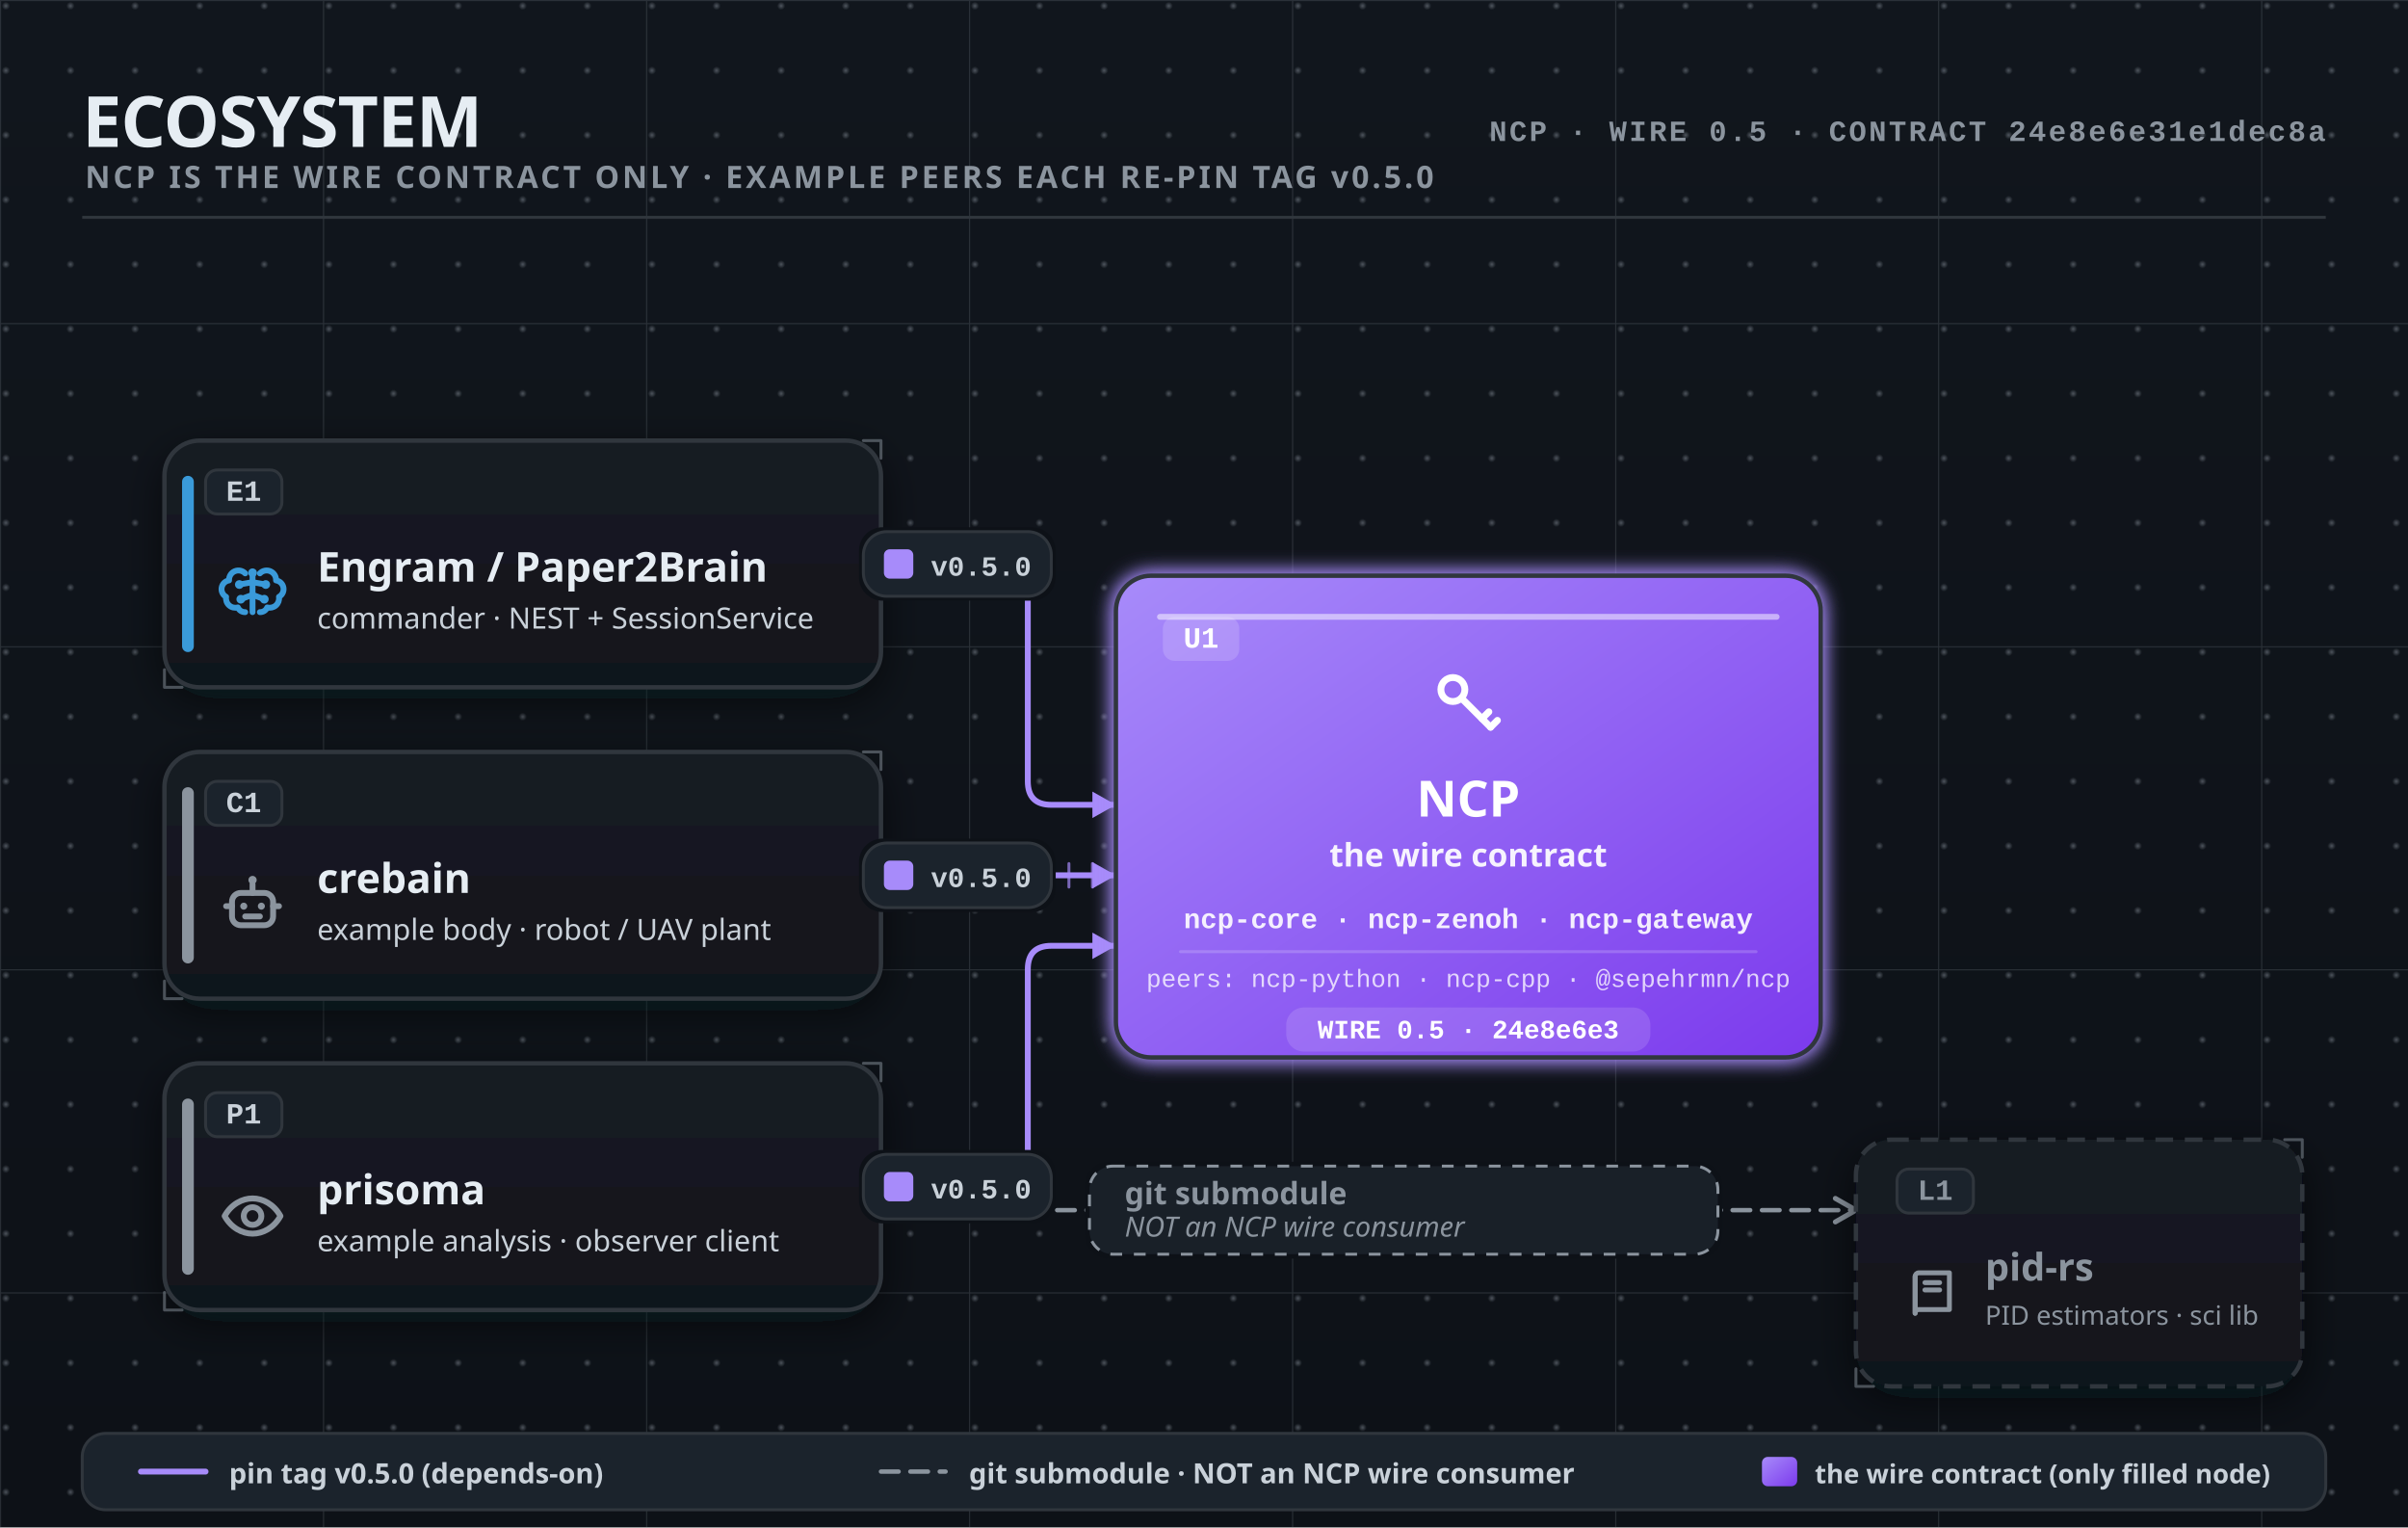
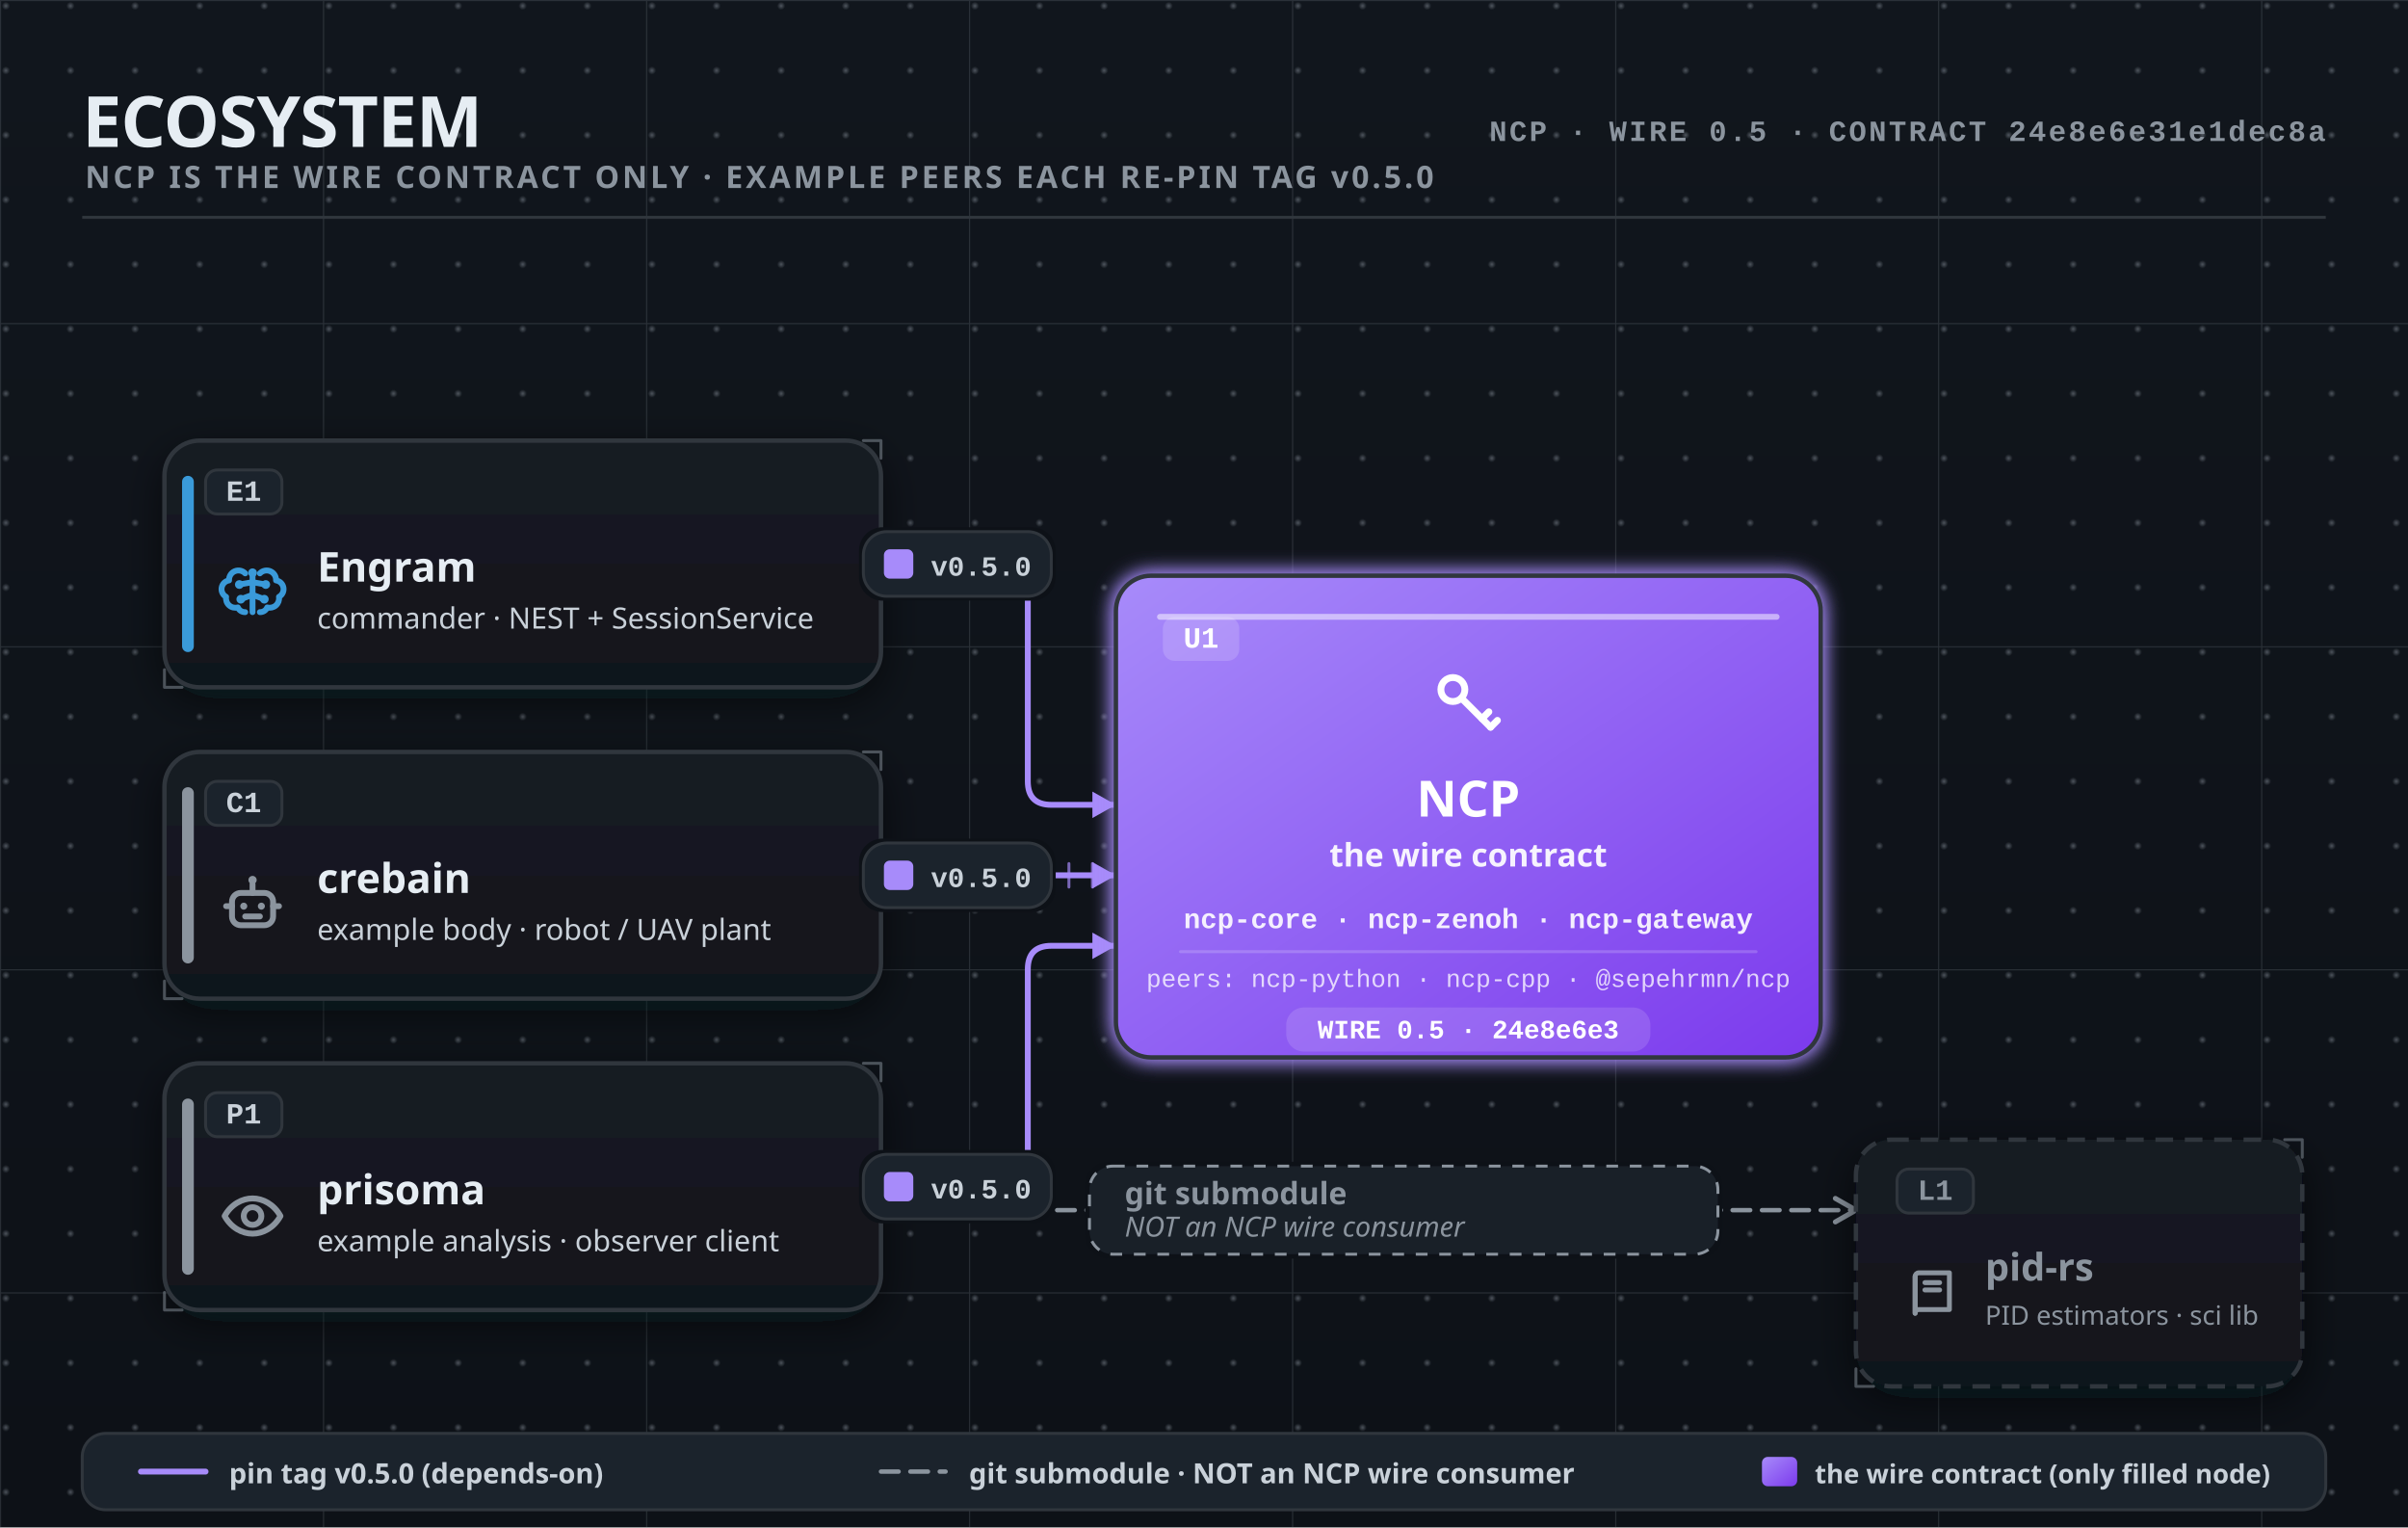
<svg xmlns="http://www.w3.org/2000/svg" width="820" height="520" viewBox="0 0 820 520" font-family="-apple-system, BlinkMacSystemFont, 'Segoe UI', 'Noto Sans', Helvetica, Arial, sans-serif" role="img">
  <defs>
    <linearGradient id="pageBg" x1="0" y1="0" x2="0" y2="1">
      <stop offset="0" stop-color="#11161d" />
      <stop offset="1" stop-color="#0d1117" />
    </linearGradient>
    <linearGradient id="surface" x1="0" y1="0" x2="0" y2="1">
      <stop offset="0" stop-color="#161b22" />
      <stop offset="1" stop-color="#11161d" />
    </linearGradient>
    <linearGradient id="busAction" x1="0" y1="0" x2="1" y2="0">
      <stop offset="0" stop-color="#e8783c" stop-opacity="0.85" />
      <stop offset="0.5" stop-color="#ff8a4c" stop-opacity="1" />
      <stop offset="1" stop-color="#e8783c" stop-opacity="0.85" />
    </linearGradient>
    <linearGradient id="contractHero" x1="0" y1="0" x2="1" y2="1">
      <stop offset="0" stop-color="#a78bfa" />
      <stop offset="1" stop-color="#7c3aed" />
    </linearGradient>
    <radialGradient id="gridDot" cx="0.5" cy="0.5" r="0.5">
      <stop offset="0" stop-color="#8b949e" stop-opacity="0.5" />
      <stop offset="1" stop-color="#8b949e" stop-opacity="0" />
    </radialGradient>
    <pattern id="grid" width="22" height="22" patternUnits="userSpaceOnUse">
      <circle cx="2" cy="2" r="1.4" fill="url(#gridDot)" />
    </pattern>
    <pattern id="gridMajor" width="110" height="110" patternUnits="userSpaceOnUse">
      <path d="M110 0H0V110" fill="none" stroke="#8b949e" stroke-width="0.75" stroke-opacity="0.22" />
    </pattern>
    <filter id="soft" x="-40%" y="-40%" width="180%" height="180%" color-interpolation-filters="sRGB">
      <feDropShadow dx="0" dy="4" stdDeviation="7" flood-color="#05070b" flood-opacity="0.6" />
    </filter>
    <filter id="halo" x="-60%" y="-60%" width="220%" height="220%" color-interpolation-filters="sRGB">
      <feGaussianBlur stdDeviation="3" />
    </filter>
    <filter id="glow" x="-90%" y="-90%" width="280%" height="280%" color-interpolation-filters="sRGB">
      <feGaussianBlur in="SourceGraphic" stdDeviation="3.4" result="b" />
      <feFlood flood-color="#ff8a4c" flood-opacity="0.9" />
      <feComposite in2="b" operator="in" result="g" />
      <feMerge>
        <feMergeNode in="g" />
        <feMergeNode in="g" />
        <feMergeNode in="SourceGraphic" />
      </feMerge>
    </filter>
    <marker id="arrowAction" markerUnits="userSpaceOnUse" markerWidth="12" markerHeight="12" refX="9" refY="5.5" orient="auto">
      <path d="M1,1 L9,5.5 L1,10 Z" fill="#e8783c" />
    </marker>
    <marker id="arrowControl" markerUnits="userSpaceOnUse" markerWidth="12" markerHeight="12" refX="9" refY="5.5" orient="auto">
      <path d="M1,1 L9,5.5 L1,10 Z" fill="#3a9ad9" />
    </marker>
    <marker id="replyControl" markerUnits="userSpaceOnUse" markerWidth="12" markerHeight="12" refX="9" refY="5.5" orient="auto">
      <path d="M2,1.5 L9,5.5 L2,9.5" fill="none" stroke="#3a9ad9" stroke-width="1.7" stroke-linecap="round" stroke-linejoin="round" />
    </marker>
    <marker id="arrowPercep" markerUnits="userSpaceOnUse" markerWidth="12" markerHeight="12" refX="9" refY="5.5" orient="auto">
      <path d="M1,1 L9,5.5 L1,10 Z" fill="#56b4e9" />
    </marker>
    <marker id="tapObserve" markerUnits="userSpaceOnUse" markerWidth="10" markerHeight="10" refX="5" refY="5" orient="auto">
      <circle cx="5" cy="5" r="3.2" fill="none" stroke="#8b949e" stroke-width="1.5" />
    </marker>
    <marker id="arrowContract" markerUnits="userSpaceOnUse" markerWidth="12" markerHeight="12" refX="9" refY="5.5" orient="auto">
      <path d="M1,1 L9,5.5 L1,10 Z" fill="#a78bfa" />
    </marker>
    <marker id="submoduleArrow" markerUnits="userSpaceOnUse" markerWidth="12" markerHeight="12" refX="9" refY="5.5" orient="auto">
      <path d="M2,1.5 L9,5.5 L2,9.5" fill="none" stroke="#8b949e" stroke-width="1.7" stroke-linecap="round" stroke-linejoin="round" />
    </marker>
    <marker id="arrowActive" markerUnits="userSpaceOnUse" markerWidth="12" markerHeight="12" refX="9" refY="5.5" orient="auto">
      <path d="M1,1 L9,5.5 L1,10 Z" fill="#33c295" />
    </marker>
    <marker id="arrowEstop" markerUnits="userSpaceOnUse" markerWidth="12" markerHeight="12" refX="9" refY="5.5" orient="auto">
      <path d="M1,1 L9,5.5 L1,10 Z" fill="#e8783c" stroke="#ffd9c2" stroke-width="0.6" />
    </marker>
    <marker id="arrowHold" markerUnits="userSpaceOnUse" markerWidth="12" markerHeight="12" refX="9" refY="5.5" orient="auto">
      <path d="M1,1 L9,5.5 L1,10 Z" fill="#f0b429" />
    </marker>
    <marker id="arrowMut" markerUnits="userSpaceOnUse" markerWidth="12" markerHeight="12" refX="9" refY="5.5" orient="auto">
      <path d="M1,1 L9,5.5 L1,10 Z" fill="#8b949e" />
    </marker>
    <marker id="arrowConfig" markerUnits="userSpaceOnUse" markerWidth="12" markerHeight="12" refX="9" refY="5.5" orient="auto">
      <path d="M1,1 L9,5.5 L1,10 Z" fill="#e08cbf" />
    </marker>
    <filter id="glowContract" x="-90%" y="-90%" width="280%" height="280%" color-interpolation-filters="sRGB">
      <feGaussianBlur in="SourceGraphic" stdDeviation="3.4" result="b" />
      <feFlood flood-color="#a78bfa" flood-opacity="0.9" />
      <feComposite in2="b" operator="in" result="g" />
      <feMerge>
        <feMergeNode in="g" />
        <feMergeNode in="g" />
        <feMergeNode in="SourceGraphic" />
      </feMerge>
    </filter>
    <filter id="glowActive" x="-90%" y="-90%" width="280%" height="280%" color-interpolation-filters="sRGB">
      <feGaussianBlur in="SourceGraphic" stdDeviation="3.4" result="b" />
      <feFlood flood-color="#33c295" flood-opacity="0.9" />
      <feComposite in2="b" operator="in" result="g" />
      <feMerge>
        <feMergeNode in="g" />
        <feMergeNode in="g" />
        <feMergeNode in="SourceGraphic" />
      </feMerge>
    </filter>
  </defs>
  <rect x="0" y="0" width="820" height="520" rx="0" fill="url(#pageBg)" />
  <rect x="0" y="0" width="820" height="520" rx="0" fill="url(#gridMajor)" />
  <rect x="0" y="0" width="820" height="520" rx="0" fill="url(#grid)" />
  <text x="28" y="50" font-family="-apple-system, BlinkMacSystemFont, 'Segoe UI', 'Noto Sans', Helvetica, Arial, sans-serif" font-size="24" font-weight="800" font-style="normal" fill="#e6edf3" text-anchor="start" letter-spacing="-0.3" text-rendering="geometricPrecision">ECOSYSTEM</text>
  <text x="29" y="64" font-family="-apple-system, BlinkMacSystemFont, 'Segoe UI', 'Noto Sans', Helvetica, Arial, sans-serif" font-size="10.5" font-weight="600" font-style="normal" fill="#8b949e" text-anchor="start" letter-spacing="1.0" text-rendering="geometricPrecision">NCP IS THE WIRE CONTRACT ONLY  ·  EXAMPLE PEERS EACH RE-PIN TAG v0.5.0</text>
  <line x1="28" y1="74" x2="792" y2="74" stroke="#30363d" stroke-width="1" stroke-linecap="butt" />
  <text x="792" y="48" font-family="ui-monospace, SFMono-Regular, 'SF Mono', Menlo, Consolas, 'Liberation Mono', monospace" font-size="10" font-weight="600" font-style="normal" fill="#8b949e" text-anchor="end" letter-spacing="0.8" text-rendering="geometricPrecision">NCP · WIRE 0.5 · CONTRACT 24e8e6e31e1dec8a</text>
  <path d="M300,192 L342,192 Q350,192 350,200 L350,266 Q350,274 358,274 L380,274" fill="none" stroke="#a78bfa" stroke-width="2" stroke-linecap="round" stroke-linejoin="round" marker-end="url(#arrowContract)" />
  <path d="M300,298 L380,298" fill="none" stroke="#a78bfa" stroke-width="2" stroke-linecap="round" stroke-linejoin="round" marker-end="url(#arrowContract)" />
  <path d="M300,404 L342,404 Q350,404 350,396 L350,330 Q350,322 358,322 L380,322" fill="none" stroke="#a78bfa" stroke-width="2" stroke-linecap="round" stroke-linejoin="round" marker-end="url(#arrowContract)" />
  <line x1="364" y1="294" x2="364" y2="302" stroke="#a78bfa" stroke-width="1" stroke-linecap="round" stroke-opacity="0.7" />
  <line x1="372" y1="294" x2="372" y2="302" stroke="#a78bfa" stroke-width="1" stroke-linecap="round" stroke-opacity="0.7" />
  <path d="M300,412 L632,412" fill="none" stroke="#8b949e" stroke-width="1.5" stroke-linecap="round" stroke-linejoin="round" stroke-dasharray="6 4" marker-end="url(#submoduleArrow)" />
  <rect x="56" y="150" width="244" height="84" rx="12" fill="url(#surface)" filter="url(#soft)" />
  <rect x="56" y="150" width="244" height="84" rx="12" fill="none" stroke="#30363d" stroke-width="1.5" />
  <rect x="62" y="162" width="4" height="60" rx="2" fill="#3a9ad9" />
  <path d="M294,150 L300,150 L300,156" fill="none" stroke="#8b949e" stroke-width="1" stroke-linecap="round" stroke-linejoin="round" stroke-opacity="0.5" />
  <path d="M56,228 L56,234 L62,234" fill="none" stroke="#8b949e" stroke-width="1" stroke-linecap="round" stroke-linejoin="round" stroke-opacity="0.5" />
  <rect x="70" y="160" width="26" height="15" rx="4" fill="#1b232c" stroke="#30363d" stroke-width="1" />
  <text x="83" y="170.5" font-family="ui-monospace, SFMono-Regular, 'SF Mono', Menlo, Consolas, 'Liberation Mono', monospace" font-size="10" font-weight="700" font-style="normal" fill="#c9d1d9" text-anchor="middle" text-rendering="geometricPrecision">E1</text>
  <g transform="translate(74,190) scale(1)" fill="none" stroke="#3a9ad9" stroke-width="2" stroke-linecap="round" stroke-linejoin="round">
    <path d="M9.5 5.2A3.2 3.2 0 0 0 4 7.6a3 3 0 0 0-1 5.6a3.2 3.2 0 0 0 4 3.6a2.6 2.6 0 0 0 2.5 1.6" />
    <path d="M14.5 5.2A3.2 3.2 0 0 1 20 7.6a3 3 0 0 1 1 5.6a3.2 3.2 0 0 1-4 3.6a2.6 2.6 0 0 1-2.5 1.6" />
    <path d="M12 5v13.4" />
    <circle cx="12" cy="5" r="0.5" fill="#3a9ad9" stroke="#3a9ad9" />
    <circle cx="7.5" cy="9" r="0.5" fill="#3a9ad9" stroke="#3a9ad9" />
    <circle cx="16.5" cy="9" r="0.5" fill="#3a9ad9" stroke="#3a9ad9" />
    <circle cx="8" cy="14" r="0.5" fill="#3a9ad9" stroke="#3a9ad9" />
    <circle cx="16" cy="14" r="0.5" fill="#3a9ad9" stroke="#3a9ad9" />
    <path d="M12 8.2 7.5 9M12 8.2 16.5 9M12 12.5 8 14M12 12.5 16 14" />
  </g>
-   <text x="108" y="198" font-family="-apple-system, BlinkMacSystemFont, 'Segoe UI', 'Noto Sans', Helvetica, Arial, sans-serif" font-size="14" font-weight="700" font-style="normal" fill="#e6edf3" text-anchor="start" text-rendering="geometricPrecision">Engram / Paper2Brain</text>
+   <text x="108" y="198" font-family="-apple-system, BlinkMacSystemFont, 'Segoe UI', 'Noto Sans', Helvetica, Arial, sans-serif" font-size="14" font-weight="700" font-style="normal" fill="#e6edf3" text-anchor="start" text-rendering="geometricPrecision">Engram</text>
  <text x="108" y="214" font-family="-apple-system, BlinkMacSystemFont, 'Segoe UI', 'Noto Sans', Helvetica, Arial, sans-serif" font-size="10" font-weight="500" font-style="normal" fill="#c9d1d9" text-anchor="start" text-rendering="geometricPrecision">commander · NEST + SessionService</text>
  <rect x="56" y="256" width="244" height="84" rx="12" fill="url(#surface)" filter="url(#soft)" />
  <rect x="56" y="256" width="244" height="84" rx="12" fill="none" stroke="#30363d" stroke-width="1.5" />
  <rect x="62" y="268" width="4" height="60" rx="2" fill="#8b949e" />
  <path d="M294,256 L300,256 L300,262" fill="none" stroke="#8b949e" stroke-width="1" stroke-linecap="round" stroke-linejoin="round" stroke-opacity="0.5" />
  <path d="M56,334 L56,340 L62,340" fill="none" stroke="#8b949e" stroke-width="1" stroke-linecap="round" stroke-linejoin="round" stroke-opacity="0.5" />
  <rect x="70" y="266" width="26" height="15" rx="4" fill="#1b232c" stroke="#30363d" stroke-width="1" />
  <text x="83" y="276.5" font-family="ui-monospace, SFMono-Regular, 'SF Mono', Menlo, Consolas, 'Liberation Mono', monospace" font-size="10" font-weight="700" font-style="normal" fill="#c9d1d9" text-anchor="middle" text-rendering="geometricPrecision">C1</text>
  <g transform="translate(74,296) scale(1)" fill="none" stroke="#8b949e" stroke-width="2" stroke-linecap="round" stroke-linejoin="round">
    <rect x="5" y="8" width="14" height="11" rx="3" />
    <path d="M12 8V5" />
    <circle cx="12" cy="3.6" r="1.4" fill="#8b949e" stroke="none" />
    <circle cx="9" cy="12.5" r="1.2" fill="#8b949e" stroke="none" />
    <circle cx="15" cy="12.5" r="1.2" fill="#8b949e" stroke="none" />
    <path d="M9.5 16h5" />
    <path d="M5 12.5H3M19 12.5h2" />
  </g>
  <text x="108" y="304" font-family="-apple-system, BlinkMacSystemFont, 'Segoe UI', 'Noto Sans', Helvetica, Arial, sans-serif" font-size="14" font-weight="700" font-style="normal" fill="#e6edf3" text-anchor="start" text-rendering="geometricPrecision">crebain</text>
  <text x="108" y="320" font-family="-apple-system, BlinkMacSystemFont, 'Segoe UI', 'Noto Sans', Helvetica, Arial, sans-serif" font-size="10" font-weight="500" font-style="normal" fill="#c9d1d9" text-anchor="start" text-rendering="geometricPrecision">example body · robot / UAV plant</text>
  <rect x="56" y="362" width="244" height="84" rx="12" fill="url(#surface)" filter="url(#soft)" />
  <rect x="56" y="362" width="244" height="84" rx="12" fill="none" stroke="#30363d" stroke-width="1.5" />
  <rect x="62" y="374" width="4" height="60" rx="2" fill="#8b949e" />
  <path d="M294,362 L300,362 L300,368" fill="none" stroke="#8b949e" stroke-width="1" stroke-linecap="round" stroke-linejoin="round" stroke-opacity="0.5" />
  <path d="M56,440 L56,446 L62,446" fill="none" stroke="#8b949e" stroke-width="1" stroke-linecap="round" stroke-linejoin="round" stroke-opacity="0.5" />
  <rect x="70" y="372" width="26" height="15" rx="4" fill="#1b232c" stroke="#30363d" stroke-width="1" />
  <text x="83" y="382.5" font-family="ui-monospace, SFMono-Regular, 'SF Mono', Menlo, Consolas, 'Liberation Mono', monospace" font-size="10" font-weight="700" font-style="normal" fill="#c9d1d9" text-anchor="middle" text-rendering="geometricPrecision">P1</text>
  <g transform="translate(74,402) scale(1)" fill="none" stroke="#8b949e" stroke-width="2" stroke-linecap="round" stroke-linejoin="round">
    <path d="M2.5 12c2.2-4 6-6 9.5-6s7.3 2 9.5 6c-2.2 4-6 6-9.5 6s-7.3-2-9.5-6Z" />
    <circle cx="12" cy="12" r="3" />
  </g>
  <text x="108" y="410" font-family="-apple-system, BlinkMacSystemFont, 'Segoe UI', 'Noto Sans', Helvetica, Arial, sans-serif" font-size="14" font-weight="700" font-style="normal" fill="#e6edf3" text-anchor="start" text-rendering="geometricPrecision">prisoma</text>
  <text x="108" y="426" font-family="-apple-system, BlinkMacSystemFont, 'Segoe UI', 'Noto Sans', Helvetica, Arial, sans-serif" font-size="10" font-weight="500" font-style="normal" fill="#c9d1d9" text-anchor="start" text-rendering="geometricPrecision">example analysis · observer client</text>
  <rect x="380" y="196" width="240" height="164" rx="12" fill="url(#contractHero)" stroke="#30363d" stroke-width="1.5" filter="url(#glowContract)" />
  <rect x="394" y="209" width="212" height="2" rx="1" fill="#ffffff" fill-opacity="0.5" />
  <rect x="396" y="210" width="26" height="15" rx="4" fill="#ffffff" fill-opacity="0.16" />
  <text x="409" y="220.5" font-family="ui-monospace, SFMono-Regular, 'SF Mono', Menlo, Consolas, 'Liberation Mono', monospace" font-size="10" font-weight="700" font-style="normal" fill="#ffffff" text-anchor="middle" text-rendering="geometricPrecision">U1</text>
  <g transform="translate(486.0,226) scale(1.1667)" fill="none" stroke="#ffffff" stroke-width="2" stroke-linecap="round" stroke-linejoin="round">
    <circle cx="7.5" cy="7.5" r="3.5" />
    <path d="M10 10l8.5 8.5" />
    <path d="M16 16l2-2M18.5 18.5l2-2" />
  </g>
  <text x="500.0" y="278" font-family="-apple-system, BlinkMacSystemFont, 'Segoe UI', 'Noto Sans', Helvetica, Arial, sans-serif" font-size="17" font-weight="800" font-style="normal" fill="#ffffff" text-anchor="middle" text-rendering="geometricPrecision">NCP</text>
  <text x="500.0" y="295" font-family="-apple-system, BlinkMacSystemFont, 'Segoe UI', 'Noto Sans', Helvetica, Arial, sans-serif" font-size="11" font-weight="600" font-style="normal" fill="#ffffff" fill-opacity="0.92" text-anchor="middle" text-rendering="geometricPrecision">the wire contract</text>
  <text x="500.0" y="316" font-family="ui-monospace, SFMono-Regular, 'SF Mono', Menlo, Consolas, 'Liberation Mono', monospace" font-size="9.5" font-weight="600" font-style="normal" fill="#ffffff" fill-opacity="0.9" text-anchor="middle" text-rendering="geometricPrecision">ncp-core · ncp-zenoh · ncp-gateway</text>
  <line x1="402" y1="324" x2="598" y2="324" stroke="#ffffff" stroke-width="1" stroke-linecap="round" stroke-opacity="0.18" />
  <text x="500.0" y="336" font-family="ui-monospace, SFMono-Regular, 'SF Mono', Menlo, Consolas, 'Liberation Mono', monospace" font-size="8.5" font-weight="500" font-style="normal" fill="#ffffff" fill-opacity="0.76" text-anchor="middle" text-rendering="geometricPrecision">peers: ncp-python · ncp-cpp · @sepehrmn/ncp</text>
  <rect x="438.0" y="343" width="124" height="15" rx="6" fill="#ffffff" fill-opacity="0.13" />
  <text x="500.0" y="353.5" font-family="ui-monospace, SFMono-Regular, 'SF Mono', Menlo, Consolas, 'Liberation Mono', monospace" font-size="9" font-weight="700" font-style="normal" fill="#ffffff" text-anchor="middle" text-rendering="geometricPrecision">WIRE 0.5 · 24e8e6e3</text>
  <rect x="632" y="388" width="152" height="84" rx="12" fill="url(#surface)" filter="url(#soft)" />
  <rect x="632" y="388" width="152" height="84" rx="12" fill="none" stroke="#30363d" stroke-width="1.5" stroke-dasharray="6 4" />
  <path d="M778,388 L784,388 L784,394" fill="none" stroke="#8b949e" stroke-width="1" stroke-linecap="round" stroke-linejoin="round" stroke-opacity="0.5" />
  <path d="M632,466 L632,472 L638,472" fill="none" stroke="#8b949e" stroke-width="1" stroke-linecap="round" stroke-linejoin="round" stroke-opacity="0.5" />
  <rect x="646" y="398" width="26" height="15" rx="4" fill="#1b232c" stroke="#30363d" stroke-width="1" />
  <text x="659" y="408.5" font-family="ui-monospace, SFMono-Regular, 'SF Mono', Menlo, Consolas, 'Liberation Mono', monospace" font-size="10" font-weight="700" font-style="normal" fill="#8b949e" text-anchor="middle" text-rendering="geometricPrecision">L1</text>
  <g transform="translate(648,430) scale(0.8333)" fill="none" stroke="#8b949e" stroke-width="2" stroke-linecap="round" stroke-linejoin="round">
    <path d="M5 5.5A1.5 1.5 0 0 1 6.5 4H19v15H6.5A1.5 1.5 0 0 0 5 20.5Z" />
    <path d="M5 5.5v15" />
    <path d="M9 8h6M9 11h6" />
  </g>
  <text x="676" y="436" font-family="-apple-system, BlinkMacSystemFont, 'Segoe UI', 'Noto Sans', Helvetica, Arial, sans-serif" font-size="13" font-weight="700" font-style="normal" fill="#8b949e" text-anchor="start" text-rendering="geometricPrecision">pid-rs</text>
  <text x="676" y="451" font-family="-apple-system, BlinkMacSystemFont, 'Segoe UI', 'Noto Sans', Helvetica, Arial, sans-serif" font-size="9" font-weight="500" font-style="normal" fill="#8b949e" text-anchor="start" text-rendering="geometricPrecision">PID estimators · sci lib</text>
  <rect x="292.5" y="179.5" width="67" height="25" rx="8" fill="#0d1117" />
  <rect x="294.0" y="181.0" width="64" height="22" rx="8" fill="#1b232c" stroke="#30363d" stroke-width="1" />
  <rect x="301.0" y="187.0" width="10" height="10" rx="2" fill="#a78bfa" />
  <text x="317.0" y="196.0" font-family="ui-monospace, SFMono-Regular, 'SF Mono', Menlo, Consolas, 'Liberation Mono', monospace" font-size="9.5" font-weight="700" font-style="normal" fill="#c9d1d9" text-anchor="start" text-rendering="geometricPrecision">v0.5.0</text>
  <rect x="292.5" y="285.5" width="67" height="25" rx="8" fill="#0d1117" />
  <rect x="294.0" y="287.0" width="64" height="22" rx="8" fill="#1b232c" stroke="#30363d" stroke-width="1" />
  <rect x="301.0" y="293.0" width="10" height="10" rx="2" fill="#a78bfa" />
  <text x="317.0" y="302.0" font-family="ui-monospace, SFMono-Regular, 'SF Mono', Menlo, Consolas, 'Liberation Mono', monospace" font-size="9.5" font-weight="700" font-style="normal" fill="#c9d1d9" text-anchor="start" text-rendering="geometricPrecision">v0.5.0</text>
  <rect x="292.5" y="391.5" width="67" height="25" rx="8" fill="#0d1117" />
  <rect x="294.0" y="393.0" width="64" height="22" rx="8" fill="#1b232c" stroke="#30363d" stroke-width="1" />
  <rect x="301.0" y="399.0" width="10" height="10" rx="2" fill="#a78bfa" />
  <text x="317.0" y="408.0" font-family="ui-monospace, SFMono-Regular, 'SF Mono', Menlo, Consolas, 'Liberation Mono', monospace" font-size="9.5" font-weight="700" font-style="normal" fill="#c9d1d9" text-anchor="start" text-rendering="geometricPrecision">v0.5.0</text>
  <rect x="369.5" y="395.5" width="217" height="33" rx="8" fill="#0d1117" />
  <rect x="371.0" y="397.0" width="214" height="30" rx="8" fill="#1b232c" stroke="#8b949e" stroke-width="1" stroke-dasharray="4 4" fill-opacity="0.85" />
  <text x="383.0" y="410.0" font-family="-apple-system, BlinkMacSystemFont, 'Segoe UI', 'Noto Sans', Helvetica, Arial, sans-serif" font-size="10.5" font-weight="700" font-style="normal" fill="#8b949e" text-anchor="start" text-rendering="geometricPrecision">git submodule</text>
  <text x="383.0" y="421.0" font-family="-apple-system, BlinkMacSystemFont, 'Segoe UI', 'Noto Sans', Helvetica, Arial, sans-serif" font-size="9.5" font-weight="500" font-style="italic" fill="#8b949e" text-anchor="start" text-rendering="geometricPrecision">NOT an NCP wire consumer</text>
  <rect x="28" y="488" width="764" height="26" rx="8" fill="#1b232c" stroke="#30363d" stroke-width="1" />
  <line x1="48" y1="501" x2="70" y2="501" stroke="#a78bfa" stroke-width="2" stroke-linecap="round" />
  <text x="78" y="505" font-family="-apple-system, BlinkMacSystemFont, 'Segoe UI', 'Noto Sans', Helvetica, Arial, sans-serif" font-size="9.5" font-weight="600" font-style="normal" fill="#c9d1d9" text-anchor="start" text-rendering="geometricPrecision">pin tag v0.5.0 (depends-on)</text>
  <line x1="300" y1="501" x2="322" y2="501" stroke="#8b949e" stroke-width="1.5" stroke-linecap="round" stroke-dasharray="6 4" />
  <text x="330" y="505" font-family="-apple-system, BlinkMacSystemFont, 'Segoe UI', 'Noto Sans', Helvetica, Arial, sans-serif" font-size="9.5" font-weight="600" font-style="normal" fill="#c9d1d9" text-anchor="start" text-rendering="geometricPrecision">git submodule · NOT an NCP wire consumer</text>
  <rect x="600" y="496" width="12" height="10" rx="2" fill="url(#contractHero)" />
  <text x="618" y="505" font-family="-apple-system, BlinkMacSystemFont, 'Segoe UI', 'Noto Sans', Helvetica, Arial, sans-serif" font-size="9" font-weight="600" font-style="normal" fill="#c9d1d9" text-anchor="start" text-rendering="geometricPrecision">the wire contract (only filled node)</text>
</svg>
